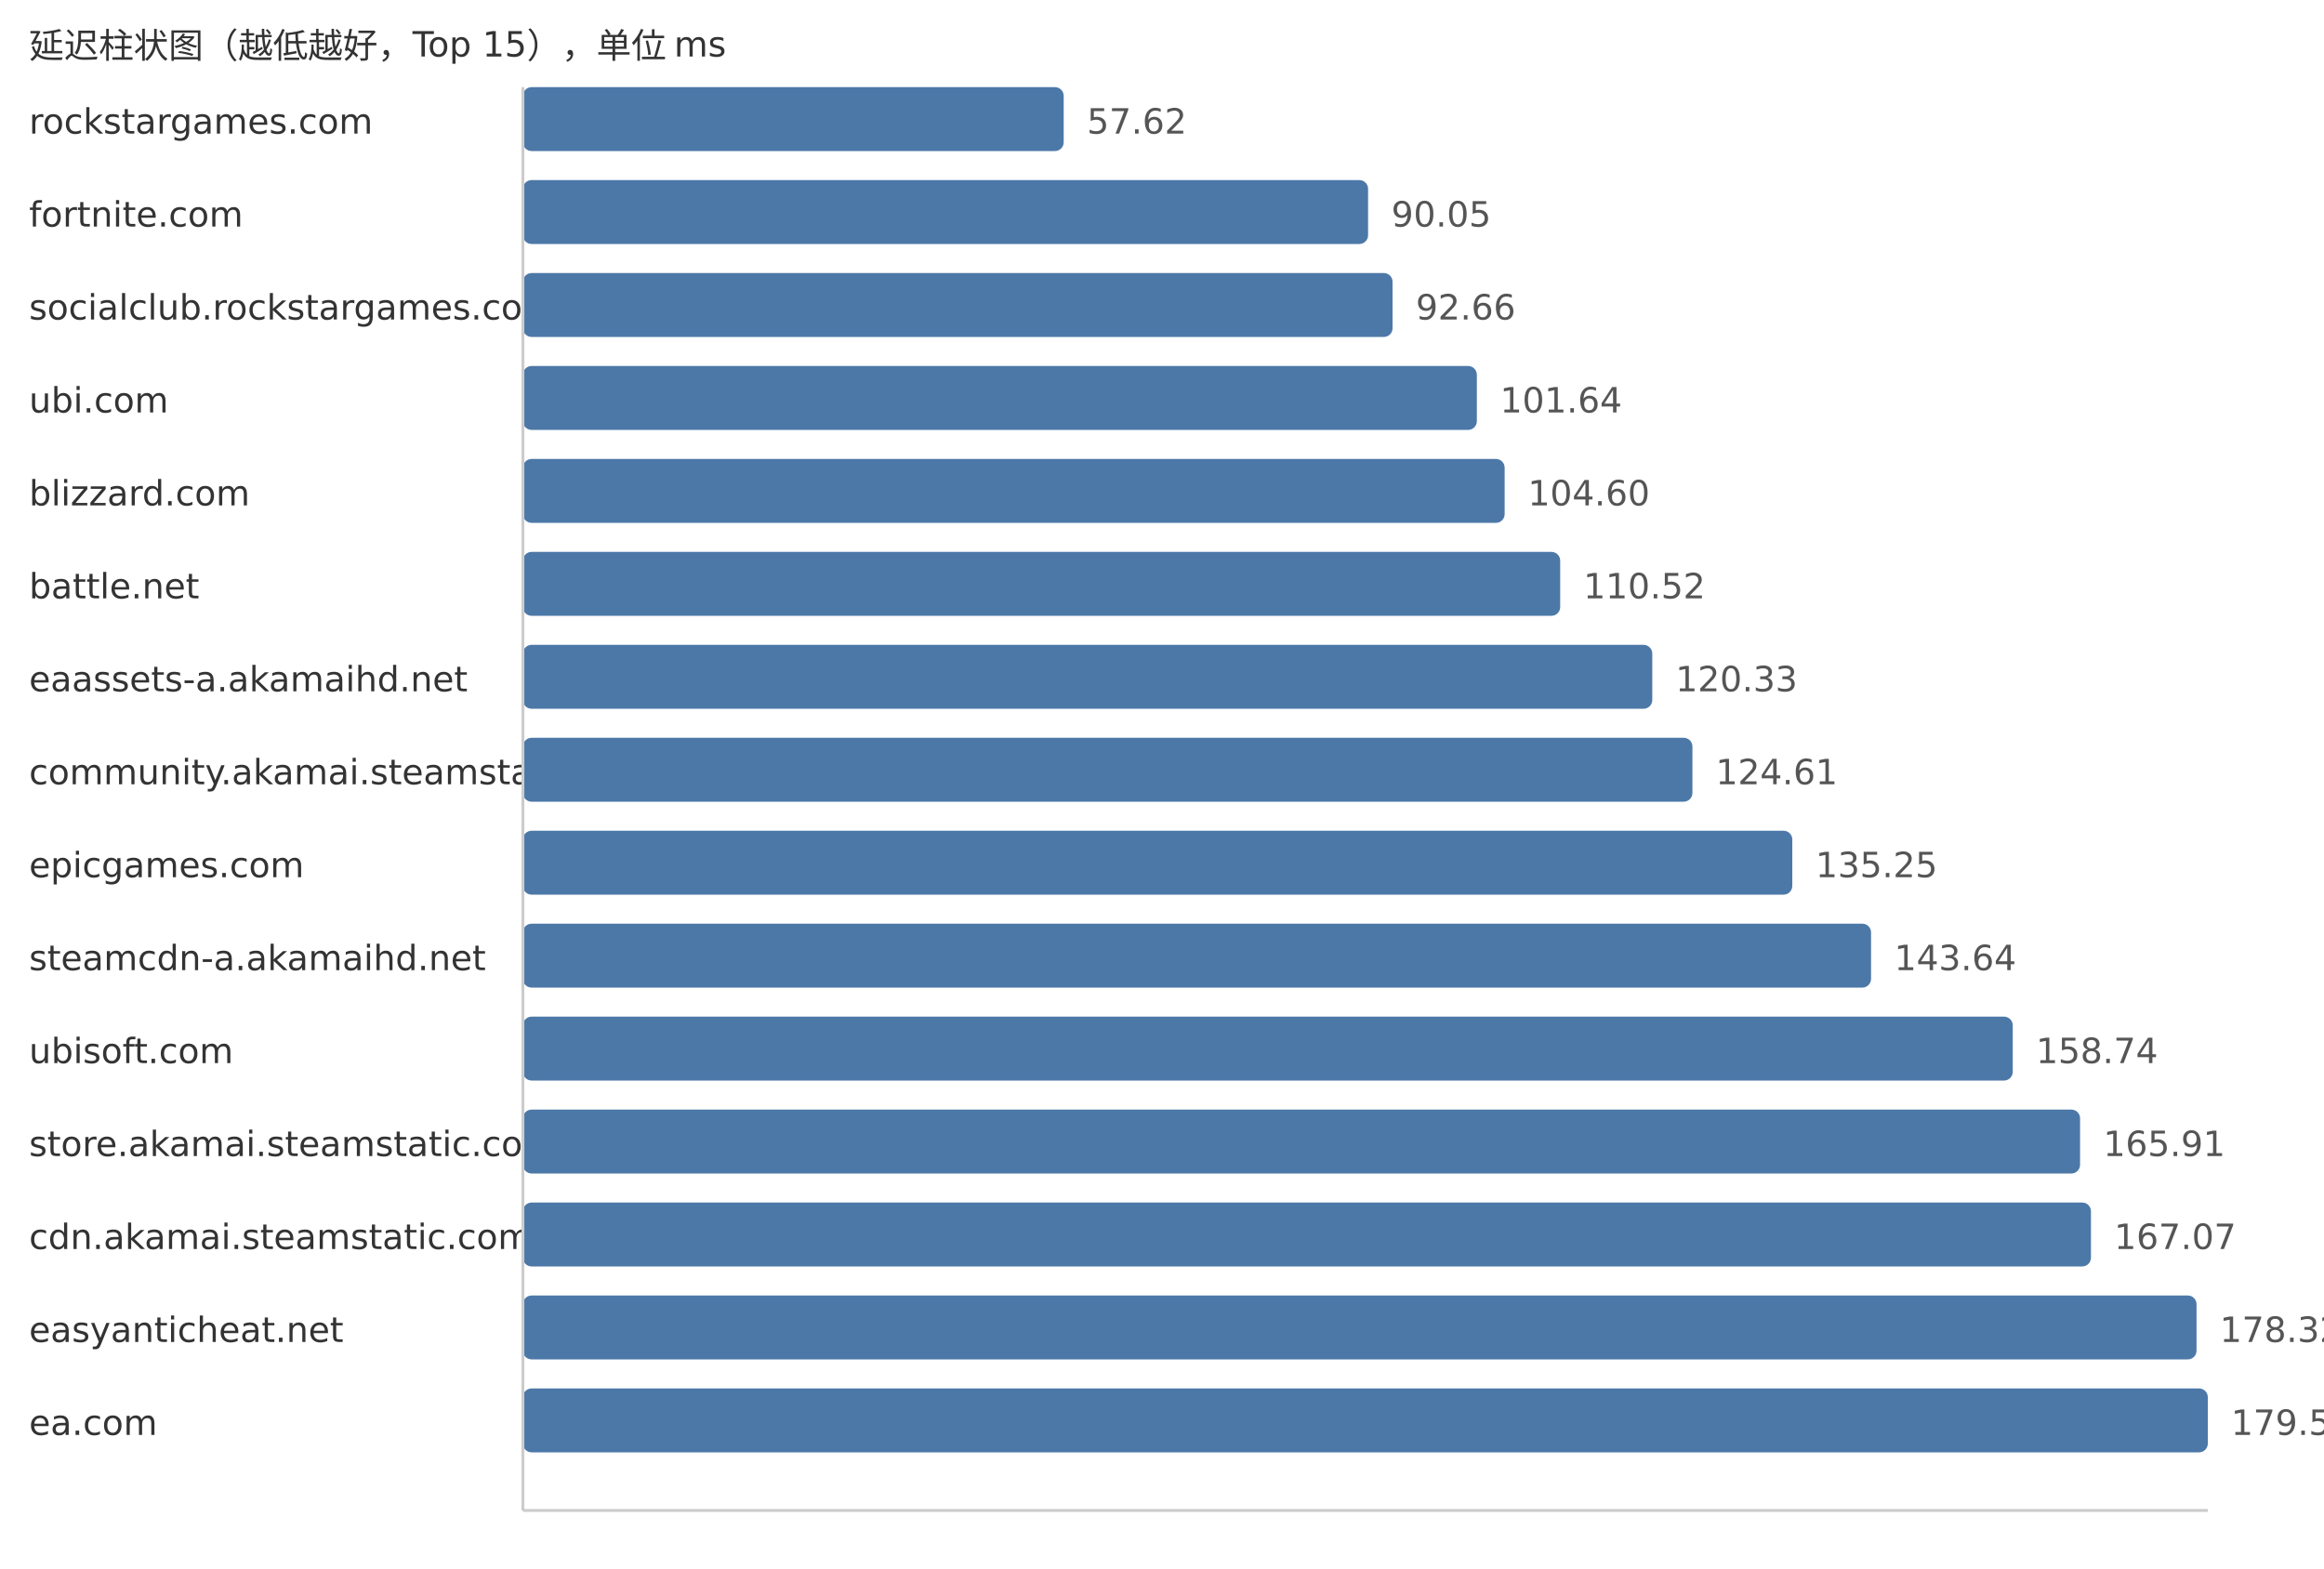
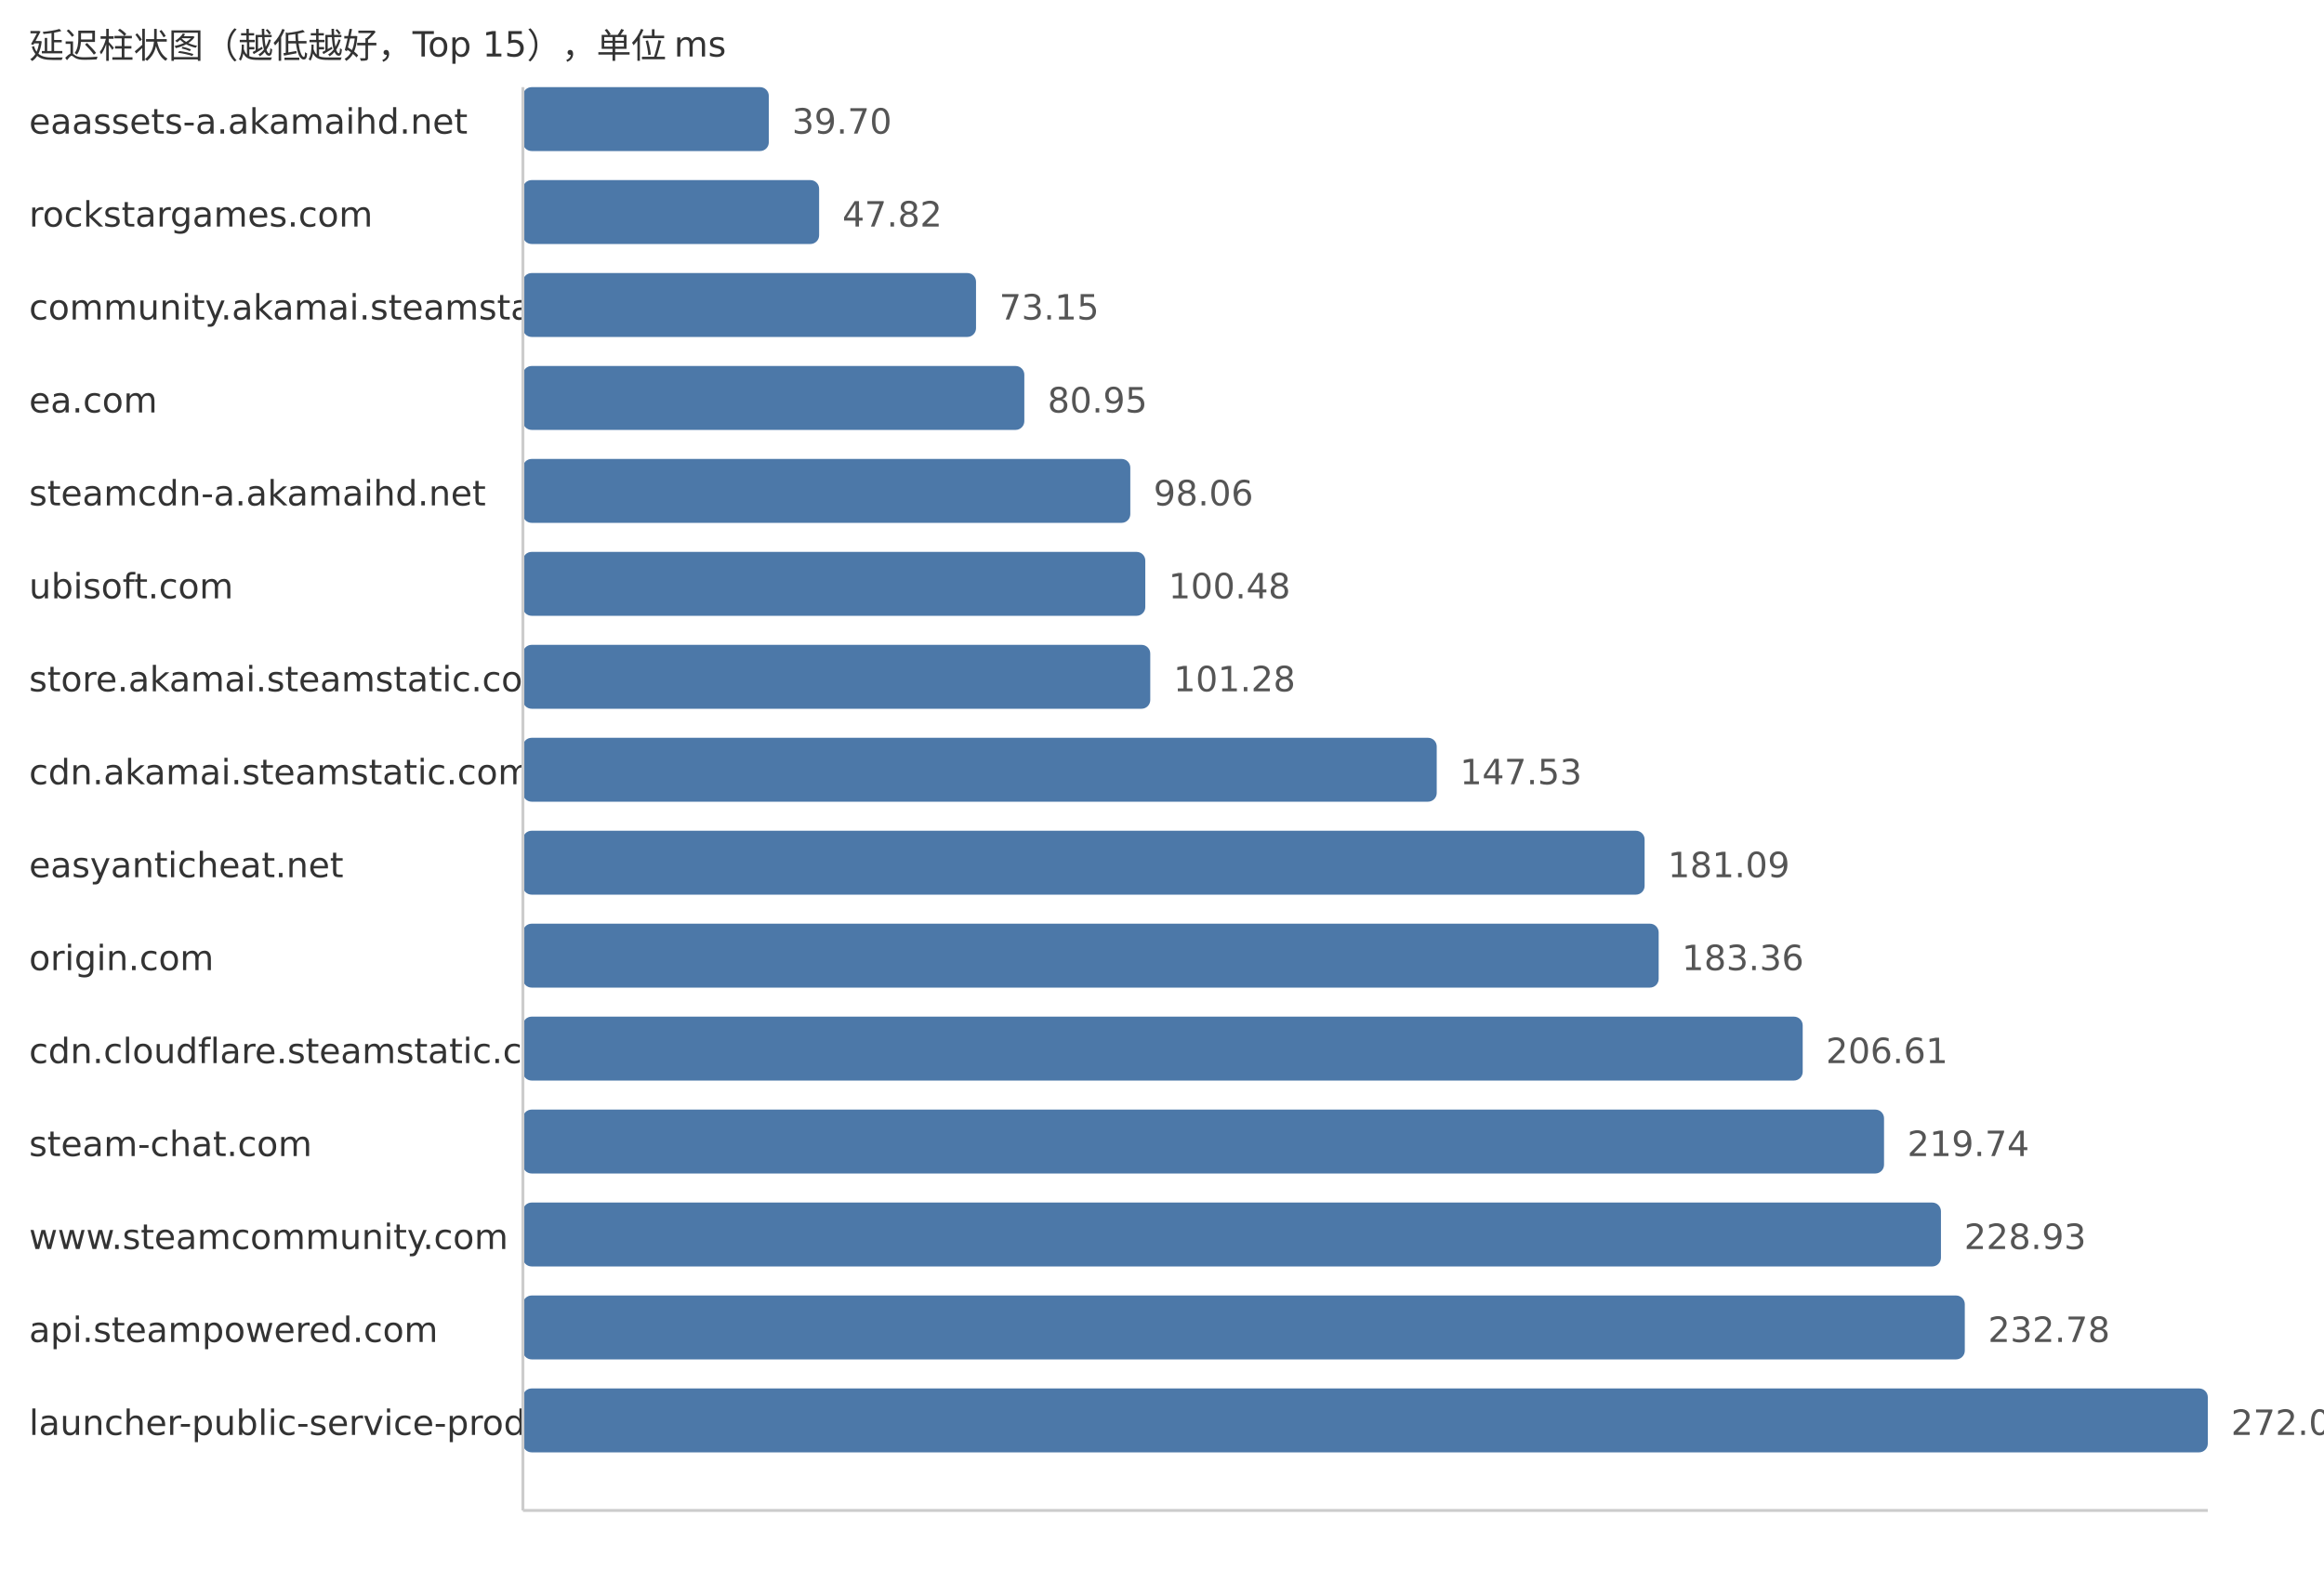
<svg xmlns="http://www.w3.org/2000/svg" width="800" height="540">
  <style> .label{font-family:DejaVu Sans,Verdana,Geneva,sans-serif;font-size:12px;fill:#333} .value{font-family:DejaVu Sans,Verdana,Geneva,sans-serif;font-size:12px;fill:#555} </style>
  <text x="10" y="20" class="label">延迟柱状图（越低越好，Top 15），单位 ms</text>
-   <text x="10" y="46" class="label">rockstargames.com</text>
-   <rect x="180" y="30" width="186.16" height="22" fill="#4c78a8" rx="3" />
-   <text x="374.16" y="46" class="value">57.62</text>
-   <text x="10" y="78" class="label">fortnite.com</text>
-   <rect x="180" y="62" width="290.94" height="22" fill="#4c78a8" rx="3" />
-   <text x="478.94" y="78" class="value">90.05</text>
-   <text x="10" y="110" class="label">socialclub.rockstargames.com</text>
-   <rect x="180" y="94" width="299.37" height="22" fill="#4c78a8" rx="3" />
-   <text x="487.37" y="110" class="value">92.66</text>
-   <text x="10" y="142" class="label">ubi.com</text>
-   <rect x="180" y="126" width="328.38" height="22" fill="#4c78a8" rx="3" />
-   <text x="516.38" y="142" class="value">101.64</text>
-   <text x="10" y="174" class="label">blizzard.com</text>
-   <rect x="180" y="158" width="337.95" height="22" fill="#4c78a8" rx="3" />
-   <text x="525.95" y="174" class="value">104.60</text>
-   <text x="10" y="206" class="label">battle.net</text>
-   <rect x="180" y="190" width="357.07" height="22" fill="#4c78a8" rx="3" />
-   <text x="545.07" y="206" class="value">110.52</text>
-   <text x="10" y="238" class="label">eaassets-a.akamaihd.net</text>
-   <rect x="180" y="222" width="388.77" height="22" fill="#4c78a8" rx="3" />
-   <text x="576.77" y="238" class="value">120.33</text>
-   <text x="10" y="270" class="label">community.akamai.steamstatic.com</text>
-   <rect x="180" y="254" width="402.59" height="22" fill="#4c78a8" rx="3" />
-   <text x="590.59" y="270" class="value">124.61</text>
-   <text x="10" y="302" class="label">epicgames.com</text>
-   <rect x="180" y="286" width="436.97" height="22" fill="#4c78a8" rx="3" />
-   <text x="624.97" y="302" class="value">135.25</text>
-   <text x="10" y="334" class="label">steamcdn-a.akamaihd.net</text>
-   <rect x="180" y="318" width="464.08" height="22" fill="#4c78a8" rx="3" />
-   <text x="652.08" y="334" class="value">143.64</text>
-   <text x="10" y="366" class="label">ubisoft.com</text>
-   <rect x="180" y="350" width="512.86" height="22" fill="#4c78a8" rx="3" />
-   <text x="700.86" y="366" class="value">158.74</text>
-   <text x="10" y="398" class="label">store.akamai.steamstatic.com</text>
-   <rect x="180" y="382" width="536.03" height="22" fill="#4c78a8" rx="3" />
-   <text x="724.03" y="398" class="value">165.91</text>
-   <text x="10" y="430" class="label">cdn.akamai.steamstatic.com</text>
-   <rect x="180" y="414" width="539.78" height="22" fill="#4c78a8" rx="3" />
-   <text x="727.78" y="430" class="value">167.07</text>
-   <text x="10" y="462" class="label">easyanticheat.net</text>
-   <rect x="180" y="446" width="576.12" height="22" fill="#4c78a8" rx="3" />
-   <text x="764.12" y="462" class="value">178.32</text>
-   <text x="10" y="494" class="label">ea.com</text>
+   <text x="10" y="46" class="label">eaassets-a.akamaihd.net</text>
+   <rect x="180" y="30" width="84.65" height="22" fill="#4c78a8" rx="3" />
+   <text x="272.65" y="46" class="value">39.70</text>
+   <text x="10" y="78" class="label">rockstargames.com</text>
+   <rect x="180" y="62" width="101.97" height="22" fill="#4c78a8" rx="3" />
+   <text x="289.97" y="78" class="value">47.82</text>
+   <text x="10" y="110" class="label">community.akamai.steamstatic.com</text>
+   <rect x="180" y="94" width="155.98" height="22" fill="#4c78a8" rx="3" />
+   <text x="343.98" y="110" class="value">73.15</text>
+   <text x="10" y="142" class="label">ea.com</text>
+   <rect x="180" y="126" width="172.61" height="22" fill="#4c78a8" rx="3" />
+   <text x="360.61" y="142" class="value">80.95</text>
+   <text x="10" y="174" class="label">steamcdn-a.akamaihd.net</text>
+   <rect x="180" y="158" width="209.09" height="22" fill="#4c78a8" rx="3" />
+   <text x="397.09" y="174" class="value">98.06</text>
+   <text x="10" y="206" class="label">ubisoft.com</text>
+   <rect x="180" y="190" width="214.25" height="22" fill="#4c78a8" rx="3" />
+   <text x="402.25" y="206" class="value">100.48</text>
+   <text x="10" y="238" class="label">store.akamai.steamstatic.com</text>
+   <rect x="180" y="222" width="215.96" height="22" fill="#4c78a8" rx="3" />
+   <text x="403.96" y="238" class="value">101.28</text>
+   <text x="10" y="270" class="label">cdn.akamai.steamstatic.com</text>
+   <rect x="180" y="254" width="314.57" height="22" fill="#4c78a8" rx="3" />
+   <text x="502.57" y="270" class="value">147.53</text>
+   <text x="10" y="302" class="label">easyanticheat.net</text>
+   <rect x="180" y="286" width="386.13" height="22" fill="#4c78a8" rx="3" />
+   <text x="574.13" y="302" class="value">181.09</text>
+   <text x="10" y="334" class="label">origin.com</text>
+   <rect x="180" y="318" width="390.97" height="22" fill="#4c78a8" rx="3" />
+   <text x="578.97" y="334" class="value">183.36</text>
+   <text x="10" y="366" class="label">cdn.cloudflare.steamstatic.com</text>
+   <rect x="180" y="350" width="440.55" height="22" fill="#4c78a8" rx="3" />
+   <text x="628.55" y="366" class="value">206.61</text>
+   <text x="10" y="398" class="label">steam-chat.com</text>
+   <rect x="180" y="382" width="468.55" height="22" fill="#4c78a8" rx="3" />
+   <text x="656.55" y="398" class="value">219.74</text>
+   <text x="10" y="430" class="label">www.steamcommunity.com</text>
+   <rect x="180" y="414" width="488.14" height="22" fill="#4c78a8" rx="3" />
+   <text x="676.14" y="430" class="value">228.93</text>
+   <text x="10" y="462" class="label">api.steampowered.com</text>
+   <rect x="180" y="446" width="496.35" height="22" fill="#4c78a8" rx="3" />
+   <text x="684.35" y="462" class="value">232.78</text>
+   <text x="10" y="494" class="label">launcher-public-service-prod06.ol.epicgames.com</text>
  <rect x="180" y="478" width="580.0" height="22" fill="#4c78a8" rx="3" />
-   <text x="768.0" y="494" class="value">179.52</text>
+   <text x="768.0" y="494" class="value">272.01</text>
  <line x1="180" y1="30" x2="180" y2="520" stroke="#ccc" />
  <line x1="180" y1="520" x2="760" y2="520" stroke="#ccc" />
</svg>
